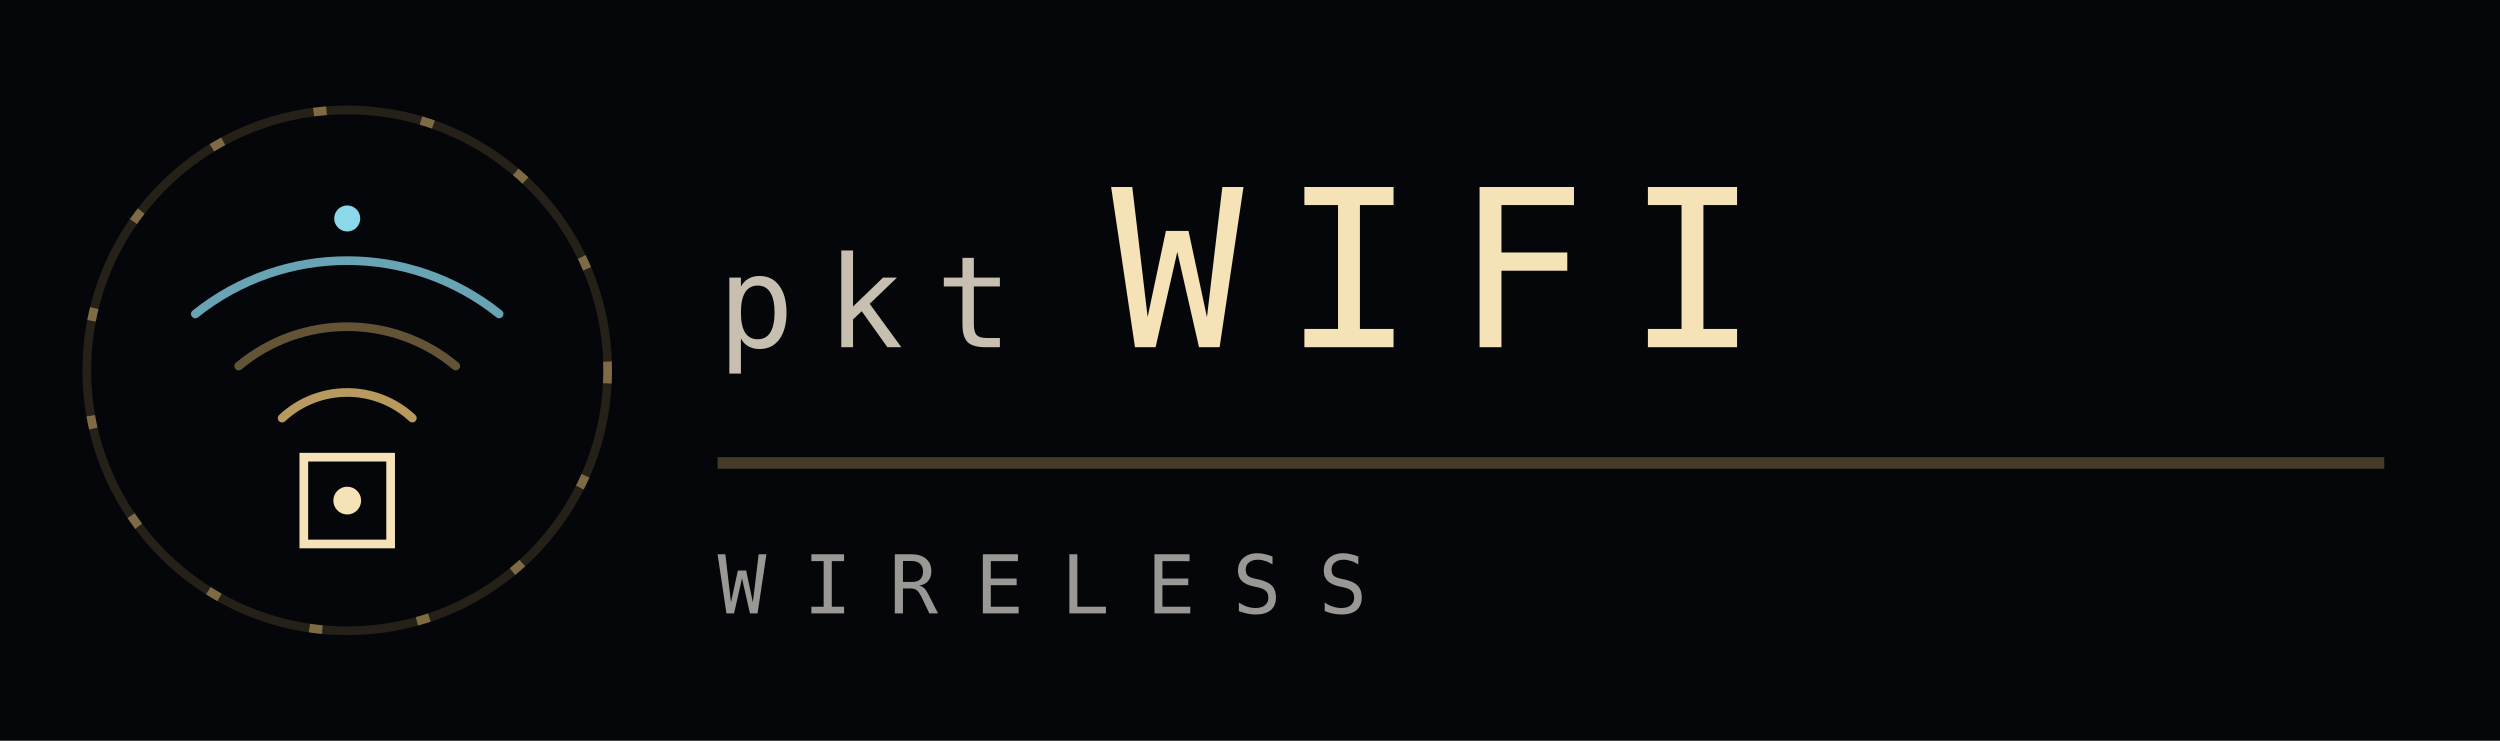
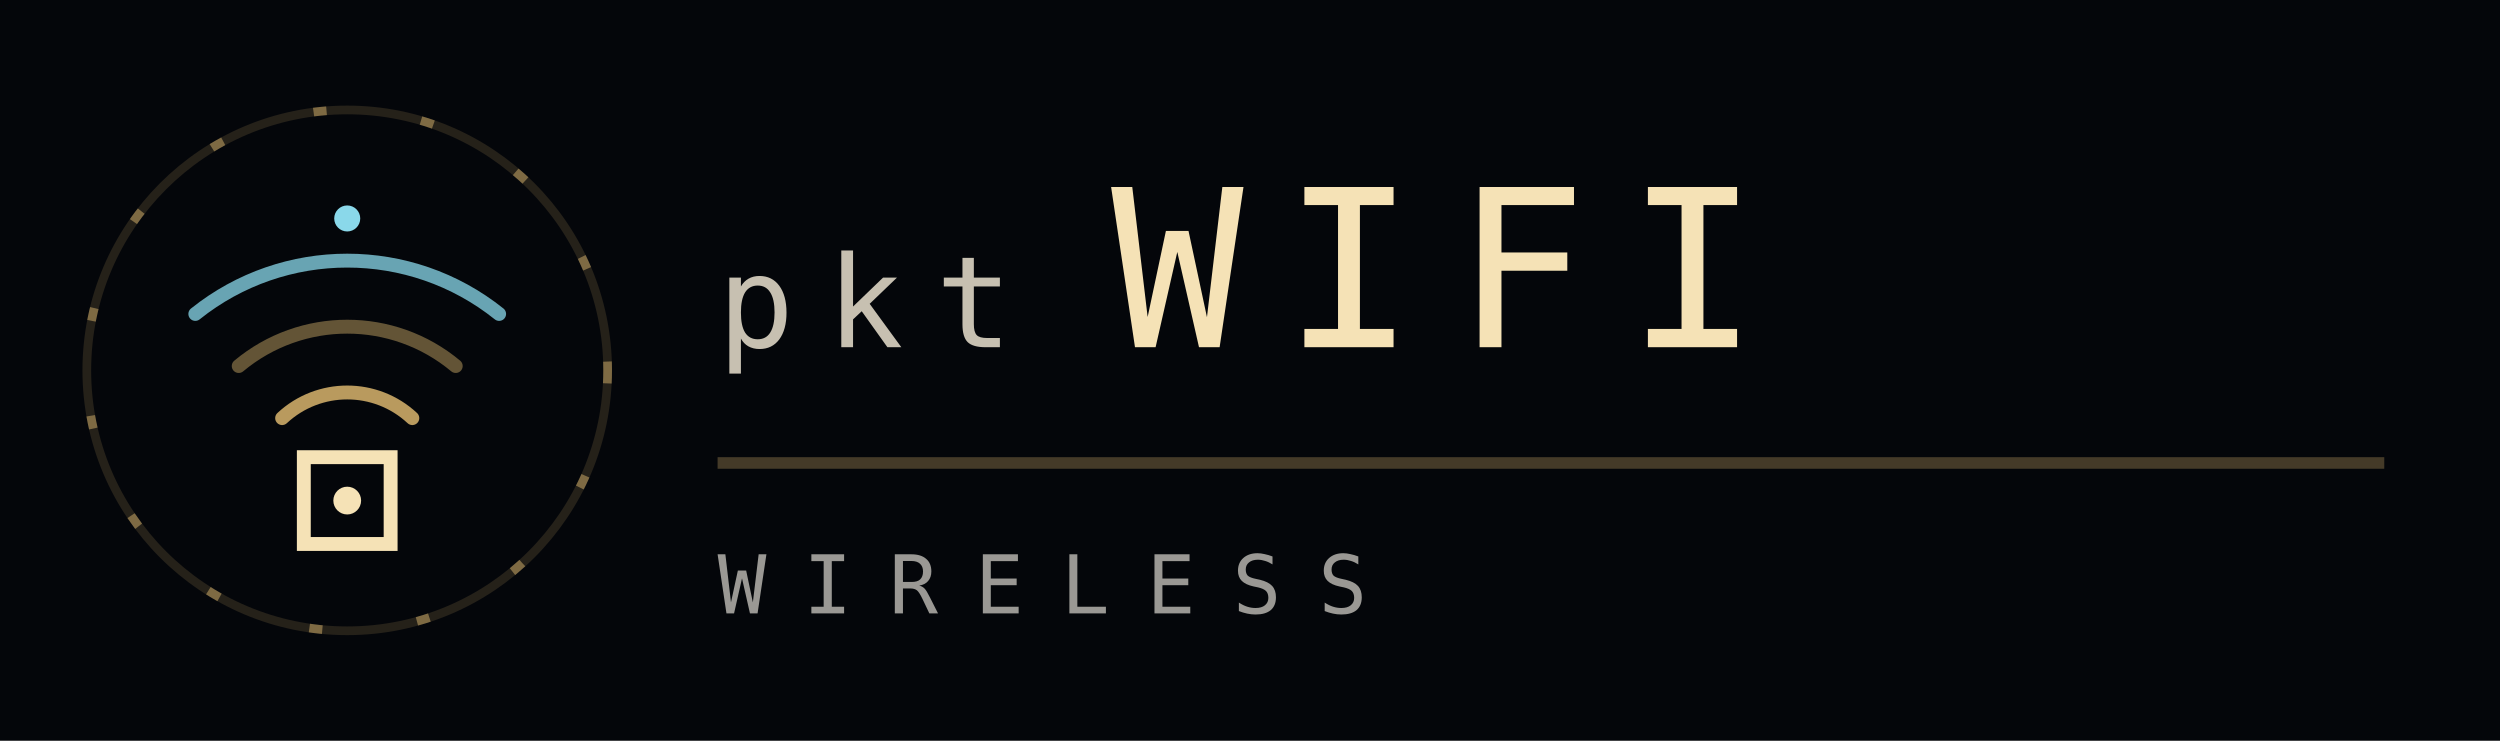
<svg xmlns="http://www.w3.org/2000/svg" viewBox="0 0 216 64" fill="none">
  <rect width="216" height="64" fill="#04060a" />
  <g transform="translate(6,8) scale(0.75)">
    <circle cx="32" cy="32" r="30" stroke="rgba(216,180,110,.16)" />
    <circle cx="32" cy="32" r="30" stroke="rgba(216,180,110,.5)" stroke-dasharray="1.5 11" />
-     <rect x="27" y="42" width="10" height="10" stroke="#f5e2b6" stroke-width="1.3.3" />
+     <rect x="27" y="42" width="10" height="10" stroke="#f5e2b6" stroke-width="1.6" />
    <circle cx="32" cy="47" r="1.6" fill="#f5e2b6" />
-     <path d="M24.5 37.5 a11 11 0 0 1 15 0" stroke="rgba(216,180,110,.85)" stroke-width="1.3.3" stroke-linecap="round" fill="none" />
-     <path d="M19.5 31.5 a19.5 19.5 0 0 1 25 0" stroke="rgba(216,180,110,.45)" stroke-width="1.3.3" stroke-linecap="round" fill="none" />
-     <path d="M14.5 25.5 a28 28 0 0 1 35 0" stroke="rgba(138,216,234,.75)" stroke-width="1.3.3" stroke-linecap="round" fill="none" />
+     <path d="M24.5 37.5 a11 11 0 0 1 15 0" stroke="rgba(216,180,110,.85)" stroke-width="1.6" stroke-linecap="round" fill="none" />
+     <path d="M19.5 31.5 a19.5 19.5 0 0 1 25 0" stroke="rgba(216,180,110,.45)" stroke-width="1.6" stroke-linecap="round" fill="none" />
+     <path d="M14.5 25.5 a28 28 0 0 1 35 0" stroke="rgba(138,216,234,.75)" stroke-width="1.6" stroke-linecap="round" fill="none" />
    <circle cx="32" cy="14.5" r="1.5" fill="#8ad8ea" />
  </g>
  <text x="62" y="30" font-family="ui-monospace,SF Mono,Menlo,monospace" font-size="11" fill="#c7c0b1" letter-spacing="2.8">pkt</text>
  <text x="96" y="30" font-family="ui-monospace,SF Mono,Menlo,monospace" font-size="19" fill="#f5e2b6" letter-spacing="3.4">WIFI</text>
  <path d="M62 40 H206" stroke="rgba(216,180,110,.3)" />
  <text x="62" y="53" font-family="ui-monospace,SF Mono,Menlo,monospace" font-size="7" fill="rgba(245,241,232,.62)" letter-spacing="3.2">WIRELESS</text>
</svg>
